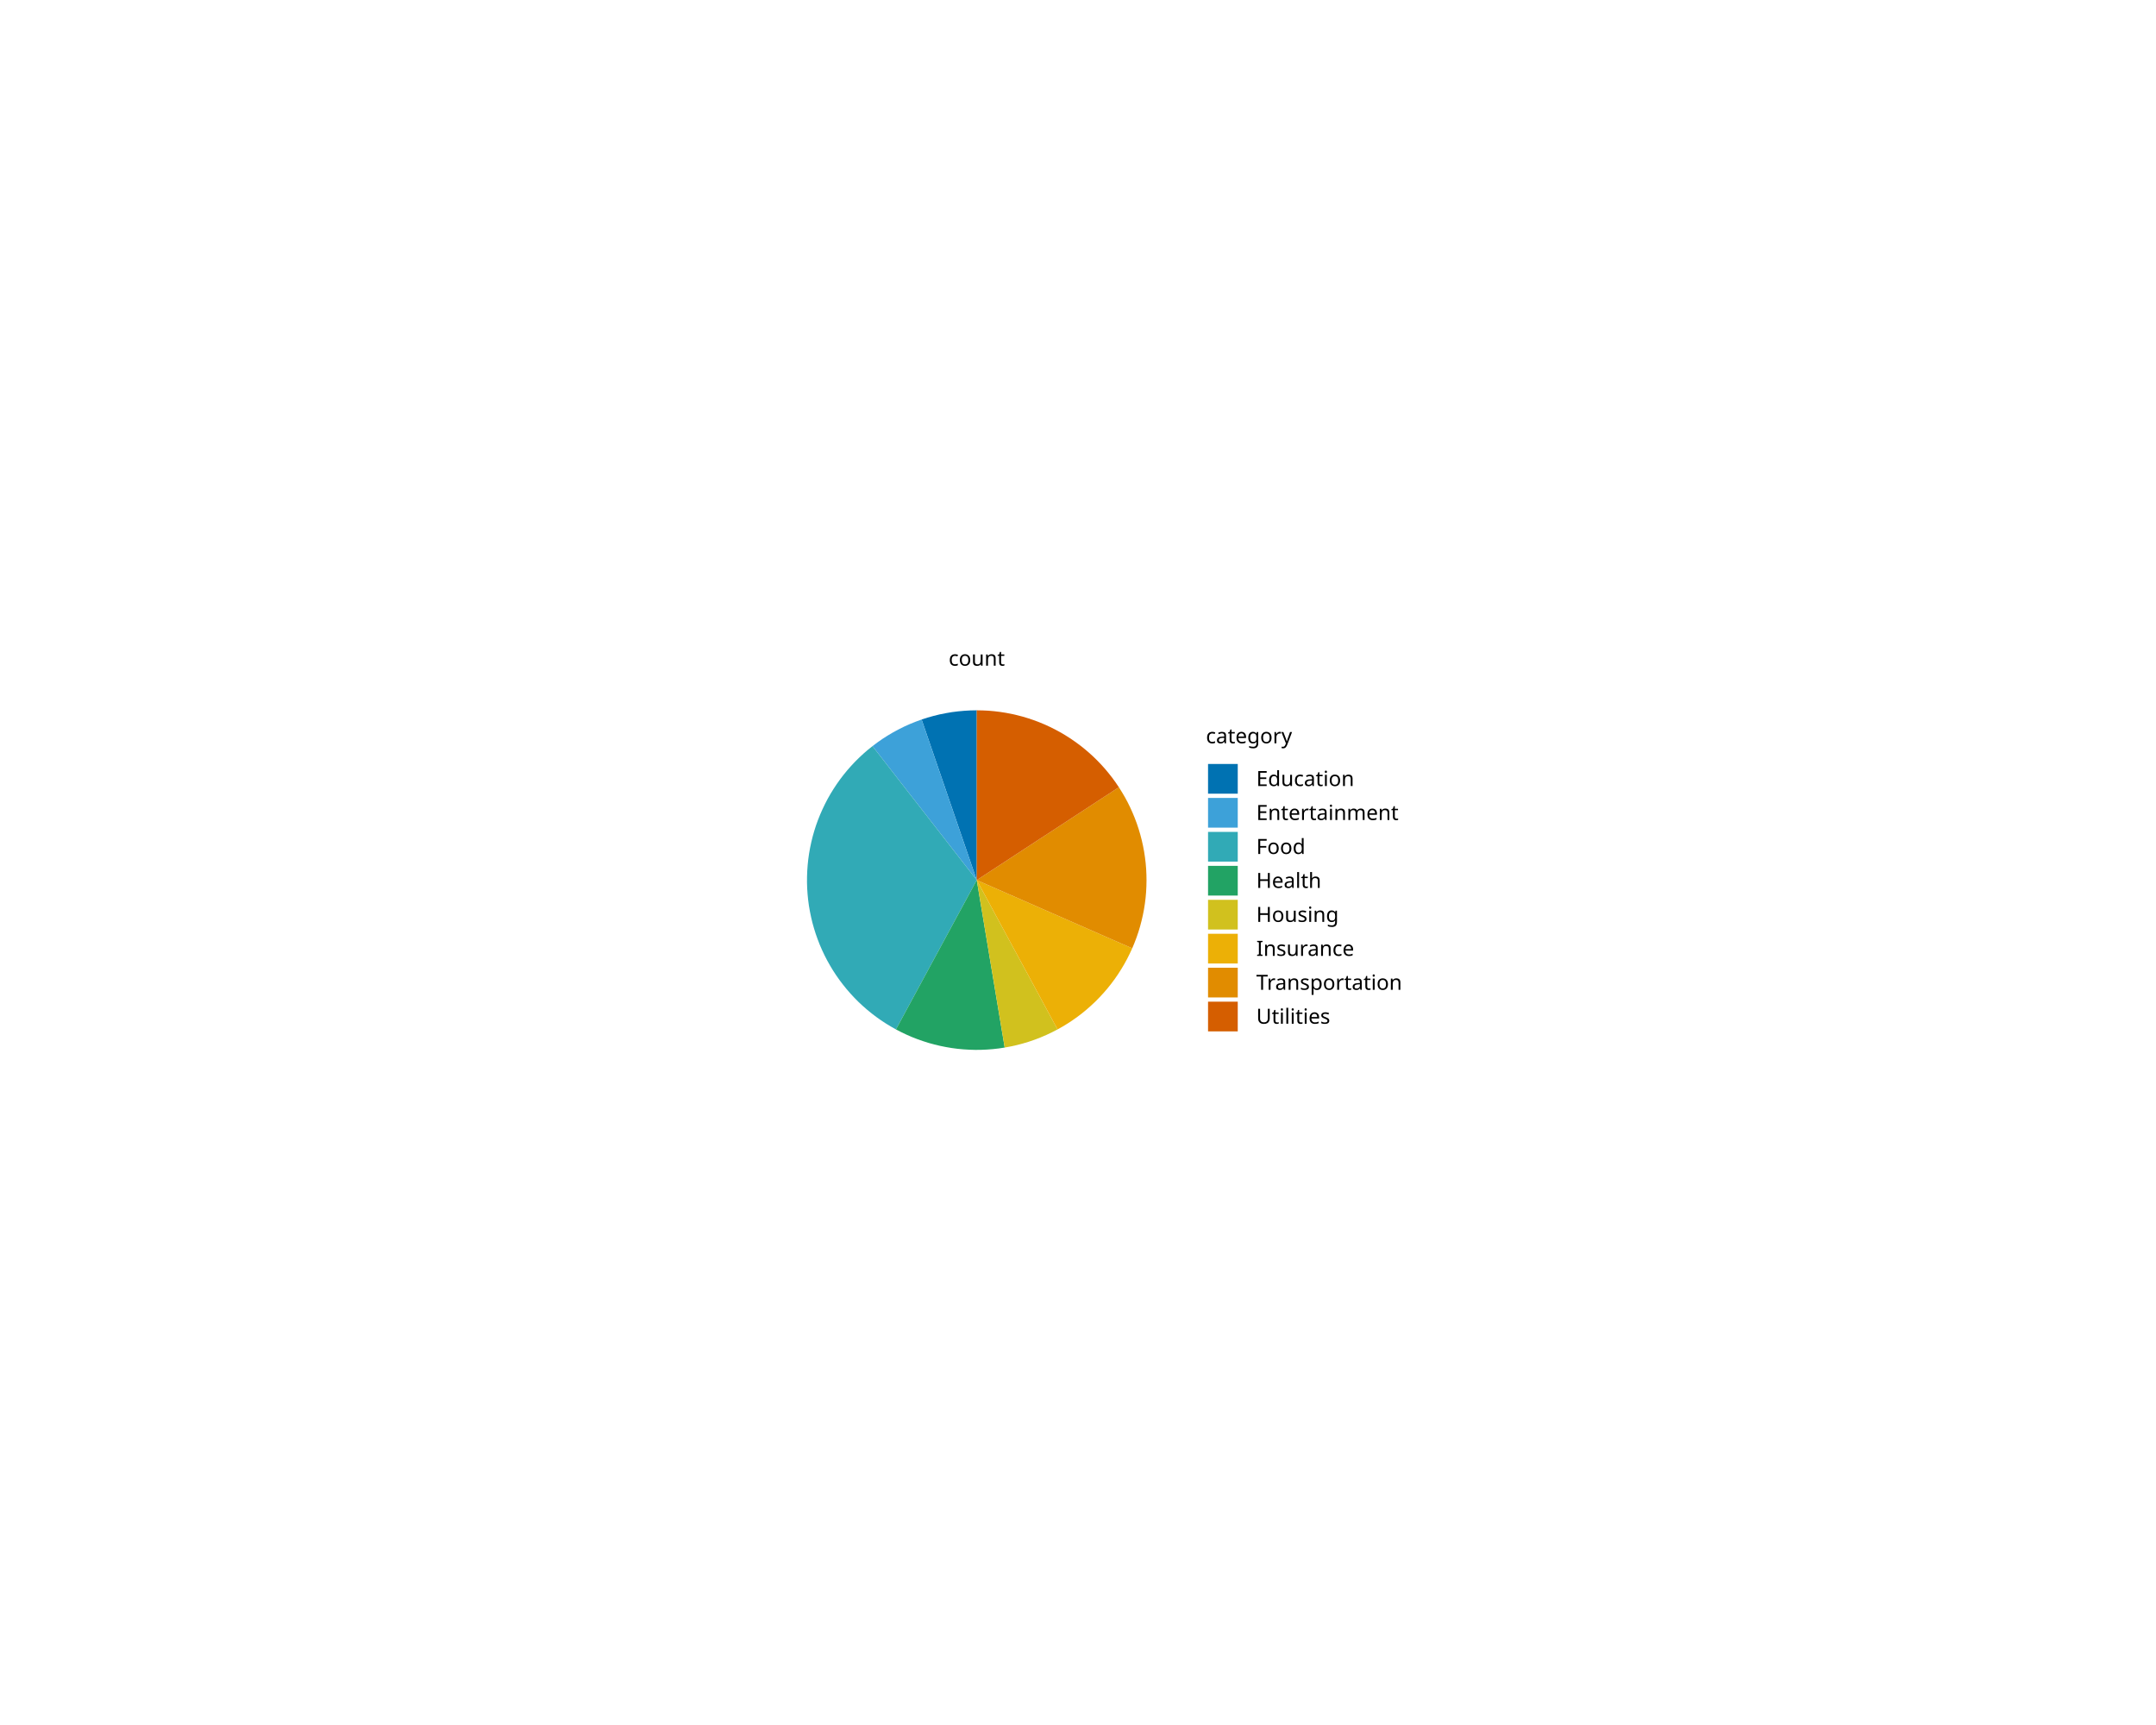
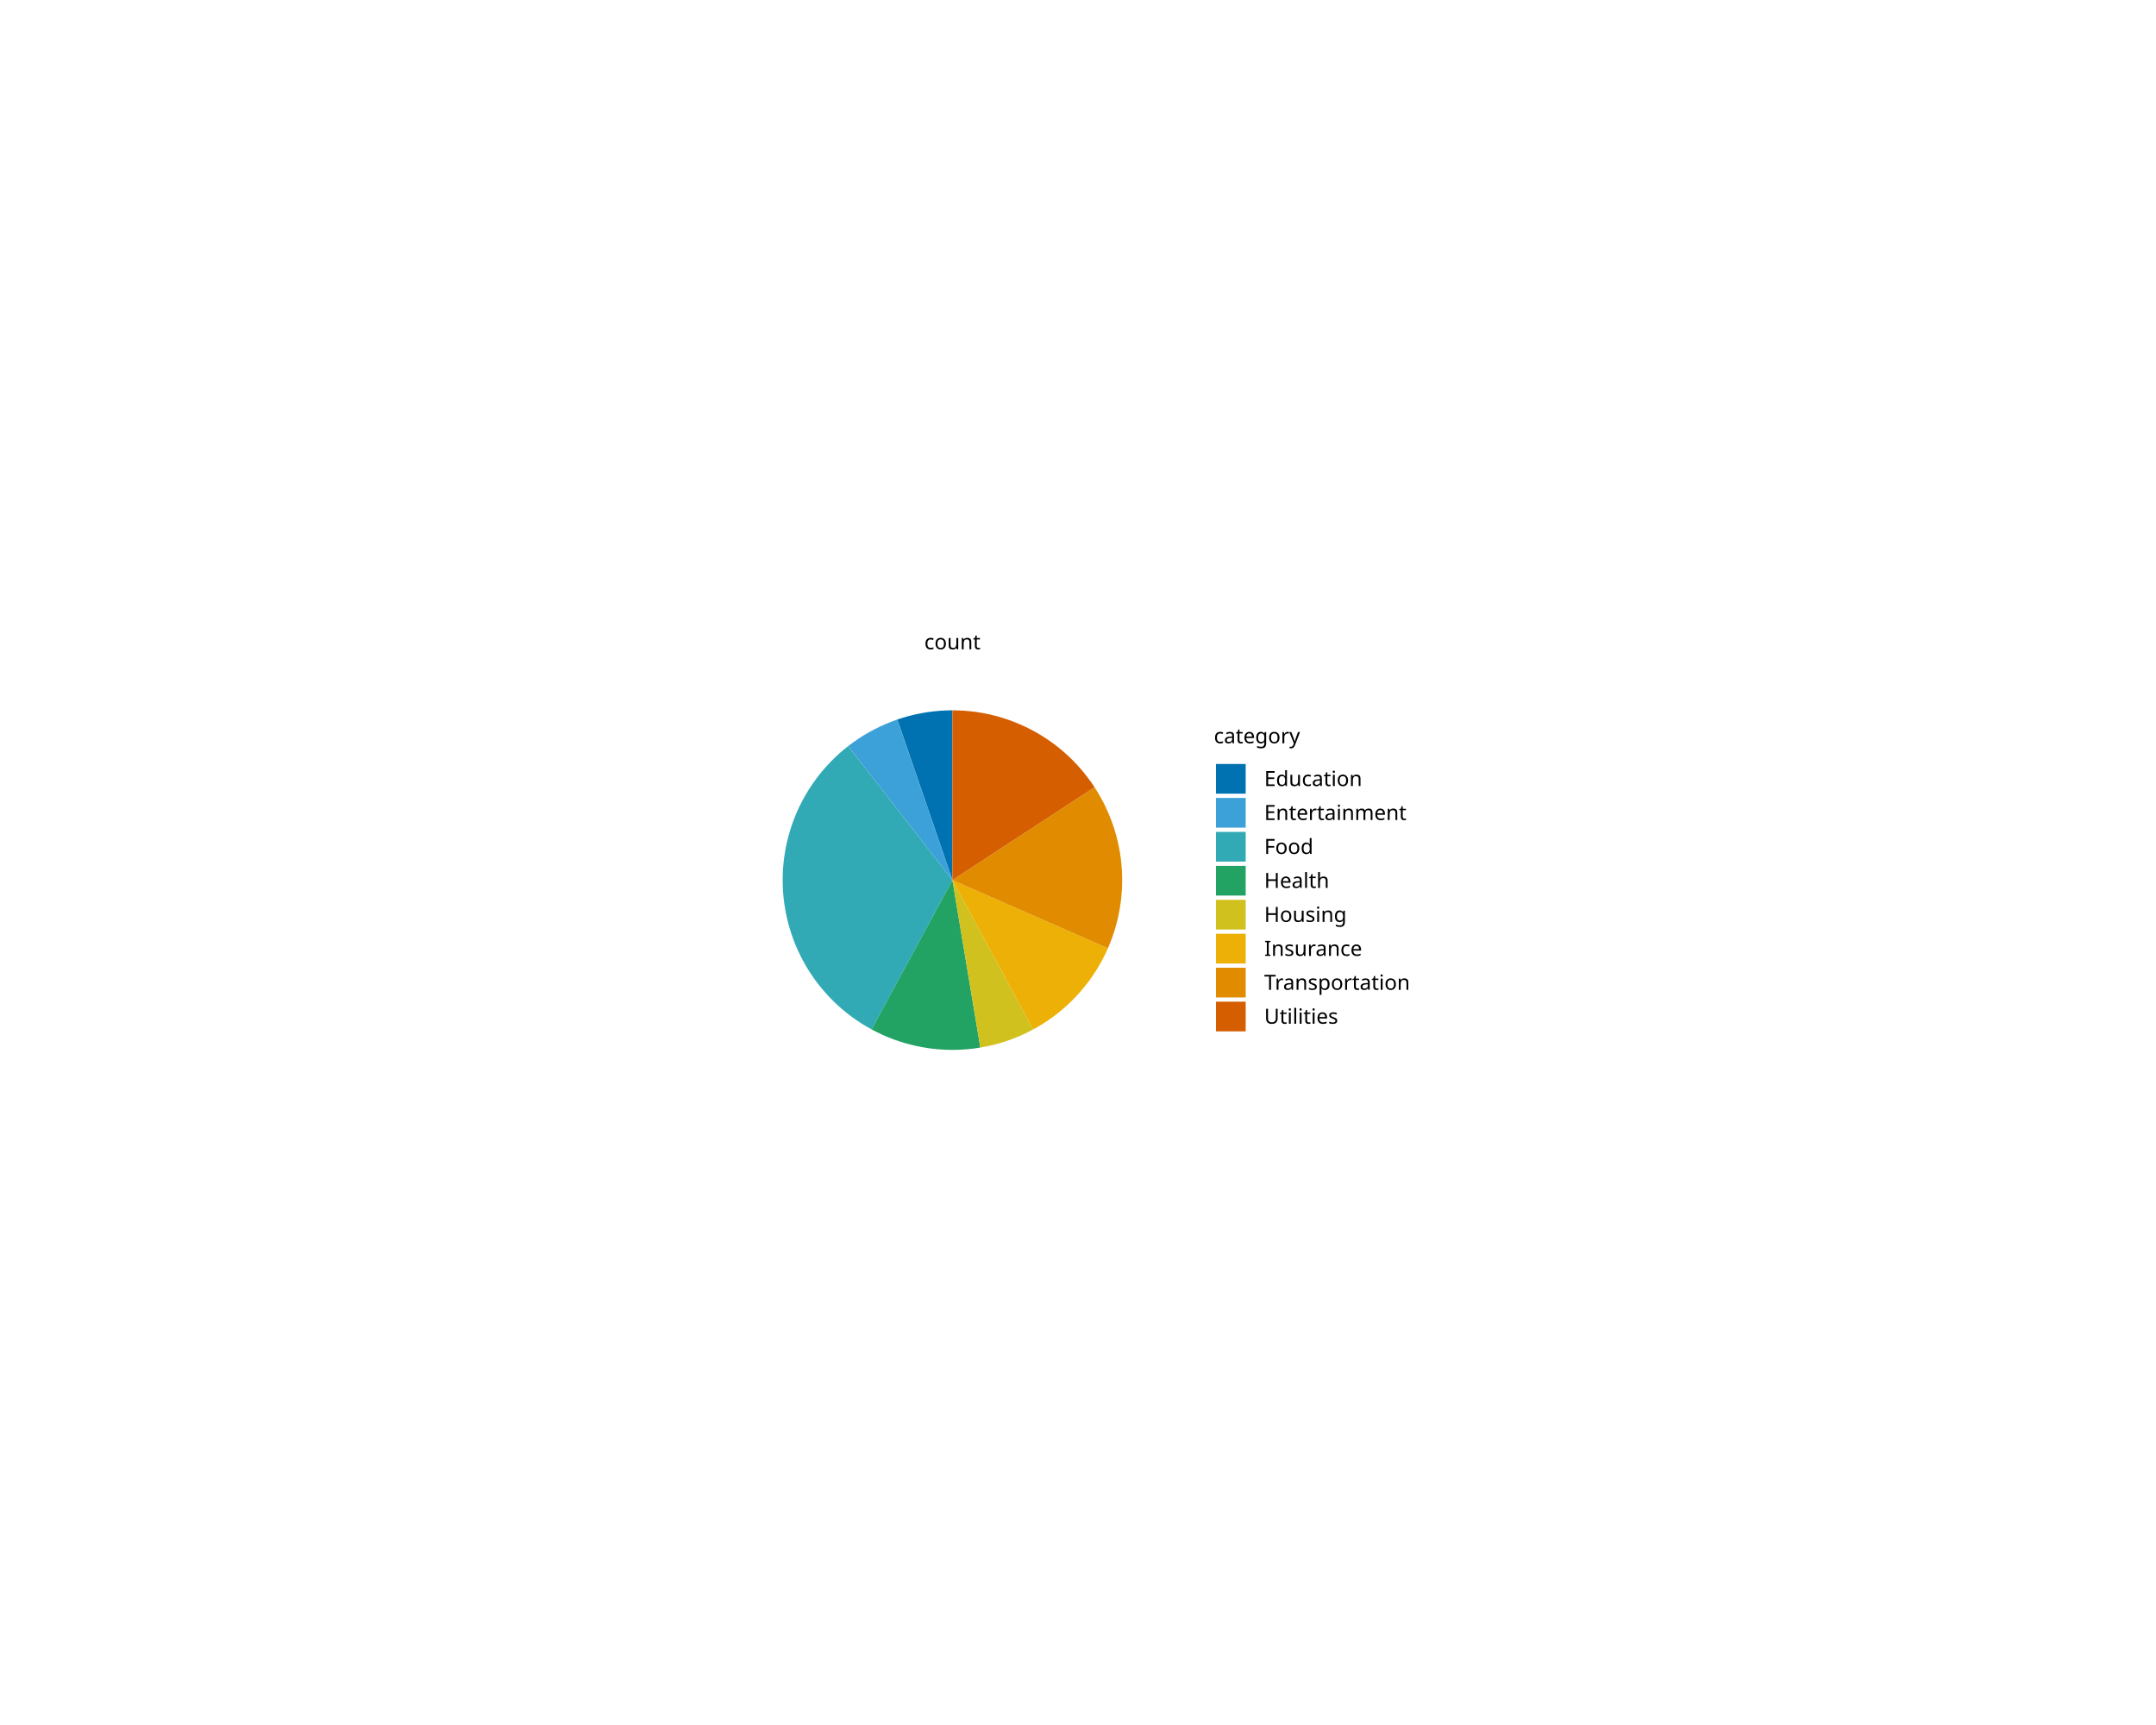
<svg xmlns="http://www.w3.org/2000/svg" class="svglite" data-engine-version="2.0" width="720.00pt" height="576.00pt" viewBox="0 0 720.00 576.00">
  <defs>
    <style type="text/css">
    .svglite line, .svglite polyline, .svglite polygon, .svglite path, .svglite rect, .svglite circle {
      fill: none;
      stroke: #000000;
      stroke-linecap: round;
      stroke-linejoin: round;
      stroke-miterlimit: 10.00;
    }
  </style>
  </defs>
  <rect width="100%" height="100%" style="stroke: none; fill: #FFFFFF;" />
  <defs>
    <clipPath id="cpMC4wMHw3MjAuMDB8MC4wMHw1NzYuMDA=">
      <rect x="0.00" y="0.00" width="720.00" height="576.00" />
    </clipPath>
  </defs>
  <g clip-path="url(#cpMC4wMHw3MjAuMDB8MC4wMHw1NzYuMDA=)">
</g>
  <defs>
-     <clipPath id="cpMjU1LjMyfDQ2NC42OHwyMTEuMjZ8MzY0Ljc0">
-       <rect x="255.32" y="211.26" width="209.36" height="153.48" />
+     <clipPath id="cpMjQ1Ljc4fDQ3NC4yMnwyMDkuODR8MzY2LjE2">
+       <rect x="245.78" y="209.84" width="228.44" height="156.32" />
    </clipPath>
  </defs>
-   <g clip-path="url(#cpMjU1LjMyfDQ2NC42OHwyMTEuMjZ8MzY0Ljc0)">
-     <rect x="255.32" y="211.26" width="209.36" height="153.48" style="stroke-width: 0.00; stroke: none;" />
+   <g clip-path="url(#cpMjQ1Ljc4fDQ3NC4yMnwyMDkuODR8MzY2LjE2)">
+     <rect x="245.78" y="209.84" width="228.44" height="156.32" style="stroke-width: 1.07; stroke: none;" />
  </g>
  <g clip-path="url(#cpMC4wMHw3MjAuMDB8MC4wMHw1NzYuMDA=)">
-     <polygon points="326.19,293.88 326.19,291.92 326.19,289.97 326.19,288.01 326.19,286.06 326.19,284.10 326.19,282.15 326.19,280.19 326.19,278.24 326.19,276.28 326.19,274.33 326.19,272.37 326.19,270.42 326.19,268.46 326.19,266.51 326.19,264.55 326.19,262.60 326.19,260.64 326.19,258.69 326.19,256.73 326.19,254.78 326.19,252.82 326.19,250.87 326.19,248.91 326.19,246.96 326.19,245.00 326.19,243.05 326.19,241.09 326.19,239.14 326.19,237.18 324.10,237.22 322.03,237.34 319.95,237.53 317.89,237.79 315.83,238.14 313.79,238.55 311.77,239.05 309.76,239.61 307.78,240.25 308.41,242.10 309.05,243.95 309.68,245.80 310.32,247.65 310.95,249.50 311.59,251.35 312.22,253.20 312.86,255.05 313.49,256.89 314.13,258.74 314.76,260.59 315.40,262.44 316.03,264.29 316.67,266.14 317.30,267.99 317.94,269.84 318.57,271.69 319.21,273.54 319.84,275.38 320.47,277.23 321.11,279.08 321.74,280.93 322.38,282.78 323.01,284.63 323.65,286.48 324.28,288.33 324.92,290.18 325.55,292.03 326.19,293.88 " style="stroke-width: 1.07; stroke: none; stroke-linecap: butt; stroke-linejoin: miter; fill: #0072B2;" />
-     <polygon points="326.19,293.88 325.55,292.03 324.92,290.18 324.28,288.33 323.65,286.48 323.01,284.63 322.38,282.78 321.74,280.93 321.11,279.08 320.47,277.23 319.84,275.38 319.21,273.54 318.57,271.69 317.94,269.84 317.30,267.99 316.67,266.14 316.03,264.29 315.40,262.44 314.76,260.59 314.13,258.74 313.49,256.89 312.86,255.05 312.22,253.20 311.59,251.35 310.95,249.50 310.32,247.65 309.68,245.80 309.05,243.95 308.41,242.10 307.78,240.25 305.82,240.97 303.89,241.75 301.99,242.60 300.13,243.53 298.29,244.52 296.50,245.58 294.74,246.70 293.03,247.89 291.37,249.14 292.57,250.68 293.77,252.22 294.97,253.76 296.17,255.31 297.37,256.85 298.57,258.39 299.77,259.94 300.97,261.48 302.17,263.02 303.37,264.56 304.57,266.11 305.78,267.65 306.98,269.19 308.18,270.73 309.38,272.28 310.58,273.82 311.78,275.36 312.98,276.91 314.18,278.45 315.38,279.99 316.58,281.53 317.78,283.08 318.98,284.62 320.18,286.16 321.38,287.70 322.59,289.25 323.79,290.79 324.99,292.33 326.19,293.88 " style="stroke-width: 1.07; stroke: none; stroke-linecap: butt; stroke-linejoin: miter; fill: #3DA1D9;" />
-     <polygon points="326.19,293.88 324.99,292.33 323.79,290.79 322.59,289.25 321.38,287.70 320.18,286.16 318.98,284.62 317.78,283.08 316.58,281.53 315.38,279.99 314.18,278.45 312.98,276.91 311.78,275.36 310.58,273.82 309.38,272.28 308.18,270.73 306.98,269.19 305.78,267.65 304.57,266.11 303.37,264.56 302.17,263.02 300.97,261.48 299.77,259.94 298.57,258.39 297.37,256.85 296.17,255.31 294.97,253.76 293.77,252.22 292.57,250.68 291.37,249.14 289.86,250.35 288.39,251.62 286.97,252.94 285.59,254.30 284.26,255.72 282.98,257.17 281.75,258.67 280.57,260.21 279.45,261.79 278.38,263.41 277.36,265.06 276.40,266.75 275.51,268.47 274.67,270.22 273.89,271.99 273.17,273.79 272.51,275.62 271.92,277.47 271.39,279.33 270.93,281.21 270.53,283.11 270.19,285.02 269.92,286.94 269.72,288.87 269.58,290.81 269.51,292.74 269.50,294.68 269.56,296.62 269.69,298.56 269.88,300.49 270.14,302.41 270.47,304.32 270.86,306.22 271.31,308.11 271.83,309.97 272.41,311.82 273.06,313.65 273.76,315.46 274.53,317.24 275.36,318.99 276.25,320.72 277.20,322.41 278.20,324.07 279.26,325.69 280.38,327.28 281.55,328.82 282.77,330.33 284.04,331.79 285.36,333.21 286.73,334.59 288.15,335.91 289.61,337.19 291.11,338.41 292.66,339.59 294.24,340.71 295.86,341.77 297.52,342.78 299.20,343.73 300.14,342.02 301.07,340.30 302.00,338.58 302.93,336.86 303.86,335.14 304.79,333.42 305.72,331.70 306.65,329.98 307.58,328.26 308.51,326.54 309.44,324.82 310.37,323.10 311.30,321.38 312.23,319.66 313.16,317.95 314.09,316.23 315.02,314.51 315.95,312.79 316.88,311.07 317.81,309.35 318.74,307.63 319.67,305.91 320.60,304.19 321.54,302.47 322.47,300.75 323.40,299.03 324.33,297.31 325.26,295.59 326.19,293.88 " style="stroke-width: 1.07; stroke: none; stroke-linecap: butt; stroke-linejoin: miter; fill: #31AAB6;" />
-     <polygon points="326.19,293.88 325.26,295.59 324.33,297.31 323.40,299.03 322.47,300.75 321.54,302.47 320.60,304.19 319.67,305.91 318.74,307.63 317.81,309.35 316.88,311.07 315.95,312.79 315.02,314.51 314.09,316.23 313.16,317.95 312.23,319.66 311.30,321.38 310.37,323.10 309.44,324.82 308.51,326.54 307.58,328.26 306.65,329.98 305.72,331.70 304.79,333.42 303.86,335.14 302.93,336.86 302.00,338.58 301.07,340.30 300.14,342.02 299.20,343.73 300.96,344.64 302.74,345.49 304.55,346.28 306.39,347.00 308.25,347.65 310.13,348.25 312.03,348.77 313.95,349.23 315.88,349.62 317.83,349.95 319.79,350.21 321.75,350.39 323.72,350.51 325.69,350.57 327.67,350.55 329.64,350.46 331.61,350.31 333.57,350.09 335.52,349.79 335.20,347.87 334.88,345.94 334.55,344.01 334.23,342.08 333.91,340.15 333.59,338.23 333.27,336.30 332.94,334.37 332.62,332.44 332.30,330.51 331.98,328.58 331.66,326.66 331.34,324.73 331.01,322.80 330.69,320.87 330.37,318.94 330.05,317.01 329.73,315.09 329.41,313.16 329.08,311.23 328.76,309.30 328.44,307.37 328.12,305.44 327.80,303.52 327.47,301.59 327.15,299.66 326.83,297.73 326.51,295.80 326.19,293.88 " style="stroke-width: 1.07; stroke: none; stroke-linecap: butt; stroke-linejoin: miter; fill: #22A364;" />
-     <polygon points="326.19,293.88 326.51,295.80 326.83,297.73 327.15,299.66 327.47,301.59 327.80,303.52 328.12,305.44 328.44,307.37 328.76,309.30 329.08,311.23 329.41,313.16 329.73,315.09 330.05,317.01 330.37,318.94 330.69,320.87 331.01,322.80 331.34,324.73 331.66,326.66 331.98,328.58 332.30,330.51 332.62,332.44 332.94,334.37 333.27,336.30 333.59,338.23 333.91,340.15 334.23,342.08 334.55,344.01 334.88,345.94 335.20,347.87 335.52,349.79 337.57,349.41 339.60,348.96 341.61,348.43 343.61,347.83 345.58,347.15 347.52,346.40 349.44,345.58 351.32,344.69 353.17,343.73 352.24,342.02 351.31,340.30 350.38,338.58 349.45,336.86 348.52,335.14 347.59,333.42 346.66,331.70 345.73,329.98 344.80,328.26 343.87,326.54 342.94,324.82 342.01,323.10 341.07,321.38 340.14,319.66 339.21,317.95 338.28,316.23 337.35,314.51 336.42,312.79 335.49,311.07 334.56,309.35 333.63,307.63 332.70,305.91 331.77,304.19 330.84,302.47 329.91,300.75 328.98,299.03 328.05,297.31 327.12,295.59 326.19,293.88 " style="stroke-width: 1.07; stroke: none; stroke-linecap: butt; stroke-linejoin: miter; fill: #D1C11E;" />
-     <polygon points="326.19,293.88 327.12,295.59 328.05,297.31 328.98,299.03 329.91,300.75 330.84,302.47 331.77,304.19 332.70,305.91 333.63,307.63 334.56,309.35 335.49,311.07 336.42,312.79 337.35,314.51 338.28,316.23 339.21,317.95 340.14,319.66 341.07,321.38 342.01,323.10 342.94,324.82 343.87,326.54 344.80,328.26 345.73,329.98 346.66,331.70 347.59,333.42 348.52,335.14 349.45,336.86 350.38,338.58 351.31,340.30 352.24,342.02 353.17,343.73 354.89,342.77 356.57,341.74 358.22,340.65 359.83,339.51 361.40,338.31 362.92,337.06 364.40,335.75 365.84,334.40 367.22,332.99 368.56,331.54 369.85,330.04 371.08,328.50 372.26,326.92 373.38,325.29 374.44,323.63 375.45,321.94 376.40,320.20 377.28,318.44 378.11,316.65 376.32,315.86 374.52,315.08 372.73,314.29 370.94,313.51 369.15,312.72 367.36,311.94 365.57,311.15 363.78,310.37 361.99,309.58 360.20,308.80 358.41,308.01 356.62,307.22 354.83,306.44 353.04,305.65 351.25,304.87 349.46,304.08 347.67,303.30 345.88,302.51 344.09,301.73 342.30,300.94 340.51,300.16 338.72,299.37 336.93,298.59 335.14,297.80 333.35,297.02 331.56,296.23 329.77,295.45 327.98,294.66 326.19,293.88 " style="stroke-width: 1.07; stroke: none; stroke-linecap: butt; stroke-linejoin: miter; fill: #ECB006;" />
-     <polygon points="326.19,293.88 327.98,294.66 329.77,295.45 331.56,296.23 333.35,297.02 335.14,297.80 336.93,298.59 338.72,299.37 340.51,300.16 342.30,300.94 344.09,301.73 345.88,302.51 347.67,303.30 349.46,304.08 351.25,304.87 353.04,305.65 354.83,306.44 356.62,307.22 358.41,308.01 360.20,308.80 361.99,309.58 363.78,310.37 365.57,311.15 367.36,311.94 369.15,312.72 370.94,313.51 372.73,314.29 374.52,315.08 376.32,315.86 378.11,316.65 378.85,314.86 379.54,313.05 380.17,311.21 380.73,309.35 381.22,307.48 381.66,305.59 382.03,303.68 382.33,301.77 382.57,299.84 382.74,297.91 382.84,295.98 382.88,294.04 382.85,292.10 382.76,290.16 382.60,288.23 382.37,286.30 382.08,284.38 381.72,282.48 381.30,280.59 380.81,278.71 380.26,276.85 379.65,275.01 378.97,273.19 378.23,271.40 377.44,269.63 376.58,267.89 375.66,266.18 374.68,264.51 373.65,262.87 372.01,263.94 370.38,265.01 368.74,266.07 367.10,267.14 365.47,268.21 363.83,269.28 362.19,270.35 360.56,271.42 358.92,272.49 357.28,273.56 355.65,274.63 354.01,275.70 352.37,276.77 350.74,277.84 349.10,278.91 347.46,279.97 345.83,281.04 344.19,282.11 342.55,283.18 340.92,284.25 339.28,285.32 337.64,286.39 336.01,287.46 334.37,288.53 332.73,289.60 331.10,290.67 329.46,291.74 327.82,292.81 326.19,293.88 " style="stroke-width: 1.07; stroke: none; stroke-linecap: butt; stroke-linejoin: miter; fill: #E18C00;" />
-     <polygon points="326.19,293.88 327.82,292.81 329.46,291.74 331.10,290.67 332.73,289.60 334.37,288.53 336.01,287.46 337.64,286.39 339.28,285.32 340.92,284.25 342.55,283.18 344.19,282.11 345.83,281.04 347.46,279.97 349.10,278.91 350.74,277.84 352.37,276.77 354.01,275.70 355.65,274.63 357.28,273.56 358.92,272.49 360.56,271.42 362.19,270.35 363.83,269.28 365.47,268.21 367.10,267.14 368.74,266.07 370.38,265.01 372.01,263.94 373.65,262.87 372.56,261.26 371.42,259.69 370.22,258.17 368.98,256.68 367.68,255.24 366.33,253.84 364.94,252.49 363.50,251.19 362.02,249.94 360.50,248.74 358.93,247.60 357.33,246.50 355.69,245.46 354.02,244.48 352.31,243.56 350.58,242.70 348.81,241.89 347.02,241.15 345.21,240.47 343.37,239.85 341.51,239.29 339.63,238.80 337.74,238.37 335.84,238.01 333.92,237.71 332.00,237.48 330.06,237.31 328.13,237.22 326.19,237.18 326.19,239.14 326.19,241.09 326.19,243.05 326.19,245.00 326.19,246.96 326.19,248.91 326.19,250.87 326.19,252.82 326.19,254.78 326.19,256.73 326.19,258.69 326.19,260.64 326.19,262.60 326.19,264.55 326.19,266.51 326.19,268.46 326.19,270.42 326.19,272.37 326.19,274.33 326.19,276.28 326.19,278.24 326.19,280.19 326.19,282.15 326.19,284.10 326.19,286.06 326.19,288.01 326.19,289.97 326.19,291.92 326.19,293.88 " style="stroke-width: 1.07; stroke: none; stroke-linecap: butt; stroke-linejoin: miter; fill: #D55E00;" />
-     <text x="402.72" y="248.19" style="font-size: 7.00px; font-family: sans;" textLength="26.85px" lengthAdjust="spacingAndGlyphs">category</text>
-     <rect x="403.43" y="255.10" width="9.92" height="9.92" style="stroke-width: 1.07; stroke: none; stroke-linecap: butt; stroke-linejoin: miter; fill: #0072B2;" />
-     <rect x="403.43" y="266.44" width="9.92" height="9.92" style="stroke-width: 1.07; stroke: none; stroke-linecap: butt; stroke-linejoin: miter; fill: #3DA1D9;" />
-     <rect x="403.43" y="277.78" width="9.92" height="9.92" style="stroke-width: 1.07; stroke: none; stroke-linecap: butt; stroke-linejoin: miter; fill: #31AAB6;" />
-     <rect x="403.43" y="289.12" width="9.92" height="9.92" style="stroke-width: 1.07; stroke: none; stroke-linecap: butt; stroke-linejoin: miter; fill: #22A364;" />
-     <rect x="403.43" y="300.46" width="9.92" height="9.92" style="stroke-width: 1.07; stroke: none; stroke-linecap: butt; stroke-linejoin: miter; fill: #D1C11E;" />
-     <rect x="403.43" y="311.80" width="9.92" height="9.92" style="stroke-width: 1.07; stroke: none; stroke-linecap: butt; stroke-linejoin: miter; fill: #ECB006;" />
-     <rect x="403.43" y="323.14" width="9.92" height="9.92" style="stroke-width: 1.07; stroke: none; stroke-linecap: butt; stroke-linejoin: miter; fill: #E18C00;" />
-     <rect x="403.43" y="334.47" width="9.92" height="9.92" style="stroke-width: 1.07; stroke: none; stroke-linecap: butt; stroke-linejoin: miter; fill: #D55E00;" />
-     <text x="419.54" y="262.47" style="font-size: 7.00px; font-family: sans;" textLength="31.14px" lengthAdjust="spacingAndGlyphs">Education</text>
-     <text x="419.54" y="273.81" style="font-size: 7.00px; font-family: sans;" textLength="43.58px" lengthAdjust="spacingAndGlyphs">Entertainment</text>
-     <text x="419.54" y="285.15" style="font-size: 7.00px; font-family: sans;" textLength="15.96px" lengthAdjust="spacingAndGlyphs">Food</text>
-     <text x="419.54" y="296.49" style="font-size: 7.00px; font-family: sans;" textLength="20.24px" lengthAdjust="spacingAndGlyphs">Health</text>
-     <text x="419.54" y="307.83" style="font-size: 7.00px; font-family: sans;" textLength="25.69px" lengthAdjust="spacingAndGlyphs">Housing</text>
-     <text x="419.54" y="319.17" style="font-size: 7.00px; font-family: sans;" textLength="30.75px" lengthAdjust="spacingAndGlyphs">Insurance</text>
-     <text x="419.54" y="330.51" style="font-size: 7.00px; font-family: sans;" textLength="45.14px" lengthAdjust="spacingAndGlyphs">Transportation</text>
-     <text x="419.54" y="341.84" style="font-size: 7.00px; font-family: sans;" textLength="22.56px" lengthAdjust="spacingAndGlyphs">Utilities</text>
-     <text x="326.19" y="222.28" text-anchor="middle" style="font-size: 7.00px; font-family: sans;" textLength="17.13px" lengthAdjust="spacingAndGlyphs">count</text>
+     <polygon points="318.06,237.18 316.14,237.21 314.22,237.31 312.30,237.48 310.39,237.70 308.48,238.00 306.59,238.36 304.71,238.78 302.85,239.26 301.00,239.81 299.18,240.42 297.37,241.09 295.59,241.83 293.84,242.62 292.11,243.47 290.41,244.38 288.75,245.35 287.12,246.37 285.52,247.45 283.97,248.58 282.45,249.77 280.97,251.00 279.54,252.29 278.15,253.62 276.80,255.00 275.51,256.42 274.26,257.89 273.06,259.39 271.92,260.94 270.82,262.53 269.79,264.15 268.81,265.81 267.88,267.50 267.01,269.21 266.21,270.96 265.46,272.74 264.77,274.54 264.15,276.36 263.58,278.20 263.08,280.06 262.64,281.93 262.27,283.82 261.96,285.72 261.72,287.63 261.54,289.55 261.42,291.47 261.37,293.39 261.39,295.32 261.47,297.24 261.62,299.16 261.83,301.08 262.11,302.98 262.45,304.88 262.85,306.76 263.32,308.63 263.86,310.48 264.45,312.31 265.11,314.12 265.83,315.90 266.60,317.66 267.44,319.40 268.34,321.10 269.29,322.78 270.30,324.42 271.36,326.02 272.48,327.59 273.65,329.11 274.88,330.60 276.15,332.05 277.47,333.45 278.84,334.80 280.25,336.11 281.70,337.37 283.20,338.58 284.74,339.74 286.32,340.85 287.93,341.90 289.58,342.89 291.26,343.83 292.97,344.71 294.71,345.54 296.48,346.30 298.27,347.00 300.09,347.64 301.92,348.22 303.78,348.74 305.65,349.19 307.53,349.58 309.43,349.91 311.34,350.17 313.26,350.36 315.18,350.49 317.10,350.56 319.03,350.56 320.95,350.49 322.87,350.36 324.79,350.17 326.69,349.91 328.59,349.58 330.48,349.19 332.35,348.74 334.20,348.22 336.04,347.64 337.86,347.00 339.65,346.30 341.42,345.54 343.16,344.71 344.87,343.83 346.55,342.89 348.20,341.90 349.81,340.85 351.39,339.74 352.92,338.58 354.42,337.37 355.88,336.11 357.29,334.80 358.66,333.45 359.98,332.05 361.25,330.60 362.47,329.11 363.64,327.59 364.76,326.02 365.83,324.42 366.84,322.78 367.79,321.10 368.69,319.40 369.52,317.66 370.30,315.90 371.02,314.12 371.68,312.31 372.27,310.48 372.80,308.63 373.27,306.76 373.68,304.88 374.02,302.98 374.30,301.08 374.51,299.16 374.66,297.24 374.74,295.32 374.75,293.39 374.71,291.47 374.59,289.55 374.41,287.63 374.17,285.72 373.86,283.82 373.48,281.93 373.05,280.06 372.55,278.20 371.98,276.36 371.36,274.54 370.67,272.74 369.92,270.96 369.11,269.21 368.25,267.50 367.32,265.81 366.34,264.15 365.30,262.53 364.21,260.94 363.07,259.39 361.87,257.89 360.62,256.42 359.32,255.00 357.98,253.62 356.59,252.29 355.16,251.00 353.68,249.77 352.16,248.58 350.60,247.45 349.01,246.37 347.38,245.35 345.71,244.38 344.02,243.47 342.29,242.62 340.53,241.83 338.75,241.09 336.95,240.42 335.12,239.81 333.28,239.26 331.42,238.78 329.54,238.36 327.64,238.00 325.74,237.70 323.83,237.48 321.91,237.31 319.99,237.21 318.06,237.18 318.06,239.14 318.06,241.09 318.06,243.05 318.06,245.00 318.06,246.96 318.06,248.91 318.06,250.87 318.06,252.82 318.06,254.78 318.06,256.73 318.06,258.69 318.06,260.64 318.06,262.60 318.06,264.55 318.06,266.51 318.06,268.46 318.06,270.42 318.06,272.37 318.06,274.33 318.06,276.28 318.06,278.24 318.06,280.19 318.06,282.15 318.06,284.10 318.06,286.06 318.06,288.01 318.06,289.97 318.06,291.92 318.06,293.88 318.06,293.88 318.06,291.92 318.06,289.97 318.06,288.01 318.06,286.06 318.06,284.10 318.06,282.15 318.06,280.19 318.06,278.24 318.06,276.28 318.06,274.33 318.06,272.37 318.06,270.42 318.06,268.46 318.06,266.51 318.06,264.55 318.06,262.60 318.06,260.64 318.06,258.69 318.06,256.73 318.06,254.78 318.06,252.82 318.06,250.87 318.06,248.91 318.06,246.96 318.06,245.00 318.06,243.05 318.06,241.09 318.06,239.14 " style="stroke-width: 1.07; stroke: none; fill: none;" />
+     <polygon points="318.06,293.88 318.06,291.92 318.06,289.97 318.06,288.01 318.06,286.06 318.06,284.10 318.06,282.15 318.06,280.19 318.06,278.24 318.06,276.28 318.06,274.33 318.06,272.37 318.06,270.42 318.06,268.46 318.06,266.51 318.06,264.55 318.06,262.60 318.06,260.64 318.06,258.69 318.06,256.73 318.06,254.78 318.06,252.82 318.06,250.87 318.06,248.91 318.06,246.96 318.06,245.00 318.06,243.05 318.06,241.09 318.06,239.14 318.06,237.18 315.98,237.22 313.90,237.34 311.83,237.53 309.76,237.79 307.71,238.14 305.67,238.55 303.64,239.05 301.64,239.61 299.66,240.25 300.29,242.10 300.92,243.95 301.56,245.80 302.19,247.65 302.83,249.50 303.46,251.35 304.10,253.20 304.73,255.05 305.37,256.89 306.00,258.74 306.64,260.59 307.27,262.44 307.91,264.29 308.54,266.14 309.18,267.99 309.81,269.84 310.45,271.69 311.08,273.54 311.72,275.38 312.35,277.23 312.99,279.08 313.62,280.93 314.25,282.78 314.89,284.63 315.52,286.48 316.16,288.33 316.79,290.18 317.43,292.03 318.06,293.88 " style="stroke-width: 1.07; stroke: none; stroke-linecap: butt; stroke-linejoin: miter; fill: #0072B2;" />
+     <polygon points="318.06,293.88 317.43,292.03 316.79,290.18 316.16,288.33 315.52,286.48 314.89,284.63 314.25,282.78 313.62,280.93 312.99,279.08 312.35,277.23 311.72,275.38 311.08,273.54 310.45,271.69 309.81,269.84 309.18,267.99 308.54,266.14 307.91,264.29 307.27,262.44 306.64,260.59 306.00,258.74 305.37,256.89 304.73,255.05 304.10,253.20 303.46,251.35 302.83,249.50 302.19,247.65 301.56,245.80 300.92,243.95 300.29,242.10 299.66,240.25 297.70,240.97 295.77,241.75 293.87,242.60 292.00,243.53 290.17,244.52 288.37,245.58 286.62,246.70 284.91,247.89 283.24,249.14 284.44,250.68 285.64,252.22 286.84,253.76 288.04,255.31 289.25,256.85 290.45,258.39 291.65,259.94 292.85,261.48 294.05,263.02 295.25,264.56 296.45,266.11 297.65,267.65 298.85,269.19 300.05,270.73 301.25,272.28 302.45,273.82 303.65,275.36 304.86,276.91 306.06,278.45 307.26,279.99 308.46,281.53 309.66,283.08 310.86,284.62 312.06,286.16 313.26,287.70 314.46,289.25 315.66,290.79 316.86,292.33 318.06,293.88 " style="stroke-width: 1.07; stroke: none; stroke-linecap: butt; stroke-linejoin: miter; fill: #3DA1D9;" />
+     <polygon points="318.06,293.88 316.86,292.33 315.66,290.79 314.46,289.25 313.26,287.70 312.06,286.16 310.86,284.62 309.66,283.08 308.46,281.53 307.26,279.99 306.06,278.45 304.86,276.91 303.65,275.36 302.45,273.82 301.25,272.28 300.05,270.73 298.85,269.19 297.65,267.65 296.45,266.11 295.25,264.56 294.05,263.02 292.85,261.48 291.65,259.94 290.45,258.39 289.25,256.85 288.04,255.31 286.84,253.76 285.64,252.22 284.44,250.68 283.24,249.14 281.73,250.35 280.26,251.62 278.84,252.94 277.46,254.30 276.13,255.72 274.85,257.17 273.62,258.67 272.45,260.21 271.32,261.79 270.25,263.41 269.24,265.06 268.28,266.75 267.38,268.47 266.54,270.22 265.76,271.99 265.05,273.79 264.39,275.62 263.80,277.47 263.27,279.33 262.80,281.21 262.40,283.11 262.07,285.02 261.80,286.94 261.59,288.87 261.45,290.81 261.38,292.74 261.38,294.68 261.44,296.62 261.56,298.56 261.76,300.49 262.02,302.41 262.34,304.32 262.73,306.22 263.19,308.11 263.70,309.97 264.29,311.82 264.93,313.65 265.64,315.46 266.41,317.24 267.24,318.99 268.13,320.72 269.07,322.41 270.08,324.07 271.14,325.69 272.25,327.28 273.42,328.82 274.65,330.33 275.92,331.79 277.24,333.21 278.61,334.59 280.02,335.91 281.48,337.19 282.99,338.41 284.53,339.59 286.11,340.71 287.73,341.77 289.39,342.78 291.08,343.73 292.01,342.02 292.94,340.30 293.87,338.58 294.80,336.86 295.73,335.14 296.66,333.42 297.59,331.70 298.52,329.98 299.45,328.26 300.38,326.54 301.32,324.82 302.25,323.10 303.18,321.38 304.11,319.66 305.04,317.95 305.97,316.23 306.90,314.51 307.83,312.79 308.76,311.07 309.69,309.35 310.62,307.63 311.55,305.91 312.48,304.19 313.41,302.47 314.34,300.75 315.27,299.03 316.20,297.31 317.13,295.59 318.06,293.88 " style="stroke-width: 1.07; stroke: none; stroke-linecap: butt; stroke-linejoin: miter; fill: #31AAB6;" />
+     <polygon points="318.06,293.88 317.13,295.59 316.20,297.31 315.27,299.03 314.34,300.75 313.41,302.47 312.48,304.19 311.55,305.91 310.62,307.63 309.69,309.35 308.76,311.07 307.83,312.79 306.90,314.51 305.97,316.23 305.04,317.95 304.11,319.66 303.18,321.38 302.25,323.10 301.32,324.82 300.38,326.54 299.45,328.26 298.52,329.98 297.59,331.70 296.66,333.42 295.73,335.14 294.80,336.86 293.87,338.58 292.94,340.30 292.01,342.02 291.08,343.73 292.83,344.64 294.61,345.49 296.42,346.28 298.26,347.00 300.12,347.65 302.01,348.25 303.91,348.77 305.83,349.23 307.76,349.62 309.71,349.95 311.66,350.21 313.63,350.39 315.60,350.51 317.57,350.57 319.54,350.55 321.51,350.46 323.48,350.31 325.44,350.09 327.39,349.79 327.07,347.87 326.75,345.94 326.43,344.01 326.11,342.08 325.79,340.15 325.46,338.23 325.14,336.30 324.82,334.37 324.50,332.44 324.18,330.51 323.86,328.58 323.53,326.66 323.21,324.73 322.89,322.80 322.57,320.87 322.25,318.94 321.92,317.01 321.60,315.09 321.28,313.16 320.96,311.23 320.64,309.30 320.32,307.37 319.99,305.44 319.67,303.52 319.35,301.59 319.03,299.66 318.71,297.73 318.39,295.80 318.06,293.88 " style="stroke-width: 1.07; stroke: none; stroke-linecap: butt; stroke-linejoin: miter; fill: #22A364;" />
+     <polygon points="318.06,293.88 318.39,295.80 318.71,297.73 319.03,299.66 319.35,301.59 319.67,303.52 319.99,305.44 320.32,307.37 320.64,309.30 320.96,311.23 321.28,313.16 321.60,315.09 321.92,317.01 322.25,318.94 322.57,320.87 322.89,322.80 323.21,324.73 323.53,326.66 323.86,328.58 324.18,330.51 324.50,332.44 324.82,334.37 325.14,336.30 325.46,338.23 325.79,340.15 326.11,342.08 326.43,344.01 326.75,345.94 327.07,347.87 327.39,349.79 329.44,349.41 331.48,348.96 333.49,348.43 335.48,347.83 337.45,347.15 339.40,346.40 341.31,345.58 343.20,344.69 345.05,343.73 344.12,342.02 343.19,340.30 342.25,338.58 341.32,336.86 340.39,335.14 339.46,333.42 338.53,331.70 337.60,329.98 336.67,328.26 335.74,326.54 334.81,324.82 333.88,323.10 332.95,321.38 332.02,319.66 331.09,317.95 330.16,316.23 329.23,314.51 328.30,312.79 327.37,311.07 326.44,309.35 325.51,307.63 324.58,305.91 323.65,304.19 322.72,302.47 321.79,300.75 320.85,299.03 319.92,297.31 318.99,295.59 318.06,293.88 " style="stroke-width: 1.07; stroke: none; stroke-linecap: butt; stroke-linejoin: miter; fill: #D1C11E;" />
+     <polygon points="318.06,293.88 318.99,295.59 319.92,297.31 320.85,299.03 321.79,300.75 322.72,302.47 323.65,304.19 324.58,305.91 325.51,307.63 326.44,309.35 327.37,311.07 328.30,312.79 329.23,314.51 330.16,316.23 331.09,317.95 332.02,319.66 332.95,321.38 333.88,323.10 334.81,324.82 335.74,326.54 336.67,328.26 337.60,329.98 338.53,331.70 339.46,333.42 340.39,335.14 341.32,336.86 342.25,338.58 343.19,340.30 344.12,342.02 345.05,343.73 346.77,342.77 348.45,341.74 350.10,340.65 351.71,339.51 353.27,338.31 354.80,337.06 356.28,335.75 357.71,334.40 359.10,332.99 360.44,331.54 361.72,330.04 362.95,328.50 364.13,326.92 365.25,325.29 366.32,323.63 367.32,321.94 368.27,320.20 369.16,318.44 369.98,316.65 368.19,315.86 366.40,315.08 364.61,314.29 362.82,313.51 361.03,312.72 359.24,311.94 357.45,311.15 355.66,310.37 353.87,309.58 352.08,308.80 350.29,308.01 348.50,307.22 346.71,306.44 344.92,305.65 343.13,304.87 341.34,304.08 339.55,303.30 337.76,302.51 335.97,301.73 334.18,300.94 332.39,300.16 330.60,299.37 328.81,298.59 327.01,297.80 325.22,297.02 323.43,296.23 321.64,295.45 319.85,294.66 318.06,293.88 " style="stroke-width: 1.07; stroke: none; stroke-linecap: butt; stroke-linejoin: miter; fill: #ECB006;" />
+     <polygon points="318.06,293.88 319.85,294.66 321.64,295.45 323.43,296.23 325.22,297.02 327.01,297.80 328.81,298.59 330.60,299.37 332.39,300.16 334.18,300.94 335.97,301.73 337.76,302.51 339.55,303.30 341.34,304.08 343.13,304.87 344.92,305.65 346.71,306.44 348.50,307.22 350.29,308.01 352.08,308.80 353.87,309.58 355.66,310.37 357.45,311.15 359.24,311.94 361.03,312.72 362.82,313.51 364.61,314.29 366.40,315.08 368.19,315.86 369.98,316.65 370.73,314.86 371.42,313.05 372.04,311.21 372.60,309.35 373.10,307.48 373.53,305.59 373.90,303.68 374.20,301.77 374.44,299.84 374.61,297.91 374.72,295.98 374.76,294.04 374.73,292.10 374.63,290.16 374.47,288.23 374.25,286.30 373.96,284.38 373.60,282.48 373.18,280.59 372.69,278.71 372.14,276.85 371.53,275.01 370.85,273.19 370.11,271.40 369.31,269.63 368.45,267.89 367.53,266.18 366.56,264.51 365.52,262.87 363.89,263.94 362.25,265.01 360.61,266.07 358.98,267.14 357.34,268.21 355.71,269.28 354.07,270.35 352.43,271.42 350.80,272.49 349.16,273.56 347.52,274.63 345.89,275.70 344.25,276.77 342.61,277.84 340.98,278.91 339.34,279.97 337.70,281.04 336.07,282.11 334.43,283.18 332.79,284.25 331.16,285.32 329.52,286.39 327.88,287.46 326.25,288.53 324.61,289.60 322.97,290.67 321.34,291.74 319.70,292.81 318.06,293.88 " style="stroke-width: 1.07; stroke: none; stroke-linecap: butt; stroke-linejoin: miter; fill: #E18C00;" />
+     <polygon points="318.06,293.88 319.70,292.81 321.34,291.74 322.97,290.67 324.61,289.60 326.25,288.53 327.88,287.46 329.52,286.39 331.16,285.32 332.79,284.25 334.43,283.18 336.07,282.11 337.70,281.04 339.34,279.97 340.98,278.91 342.61,277.84 344.25,276.77 345.89,275.70 347.52,274.63 349.16,273.56 350.80,272.49 352.43,271.42 354.07,270.35 355.71,269.28 357.34,268.21 358.98,267.14 360.61,266.07 362.25,265.01 363.89,263.94 365.52,262.87 364.44,261.26 363.29,259.69 362.10,258.17 360.85,256.68 359.55,255.24 358.21,253.84 356.82,252.49 355.38,251.19 353.90,249.94 352.37,248.74 350.81,247.60 349.21,246.50 347.57,245.46 345.90,244.48 344.19,243.56 342.45,242.70 340.69,241.89 338.90,241.15 337.08,240.47 335.24,239.85 333.39,239.29 331.51,238.80 329.62,238.37 327.71,238.01 325.80,237.71 323.87,237.48 321.94,237.31 320.00,237.22 318.06,237.18 318.06,239.14 318.06,241.09 318.06,243.05 318.06,245.00 318.06,246.96 318.06,248.91 318.06,250.87 318.06,252.82 318.06,254.78 318.06,256.73 318.06,258.69 318.06,260.64 318.06,262.60 318.06,264.55 318.06,266.51 318.06,268.46 318.06,270.42 318.06,272.37 318.06,274.33 318.06,276.28 318.06,278.24 318.06,280.19 318.06,282.15 318.06,284.10 318.06,286.06 318.06,288.01 318.06,289.97 318.06,291.92 318.06,293.88 " style="stroke-width: 1.07; stroke: none; stroke-linecap: butt; stroke-linejoin: miter; fill: #D55E00;" />
+     <rect x="399.89" y="237.17" width="72.91" height="113.42" style="stroke-width: 1.07; stroke: none;" />
+     <text x="405.37" y="248.19" style="font-size: 7.00px; font-family: sans;" textLength="26.85px" lengthAdjust="spacingAndGlyphs">category</text>
+     <rect x="405.37" y="254.40" width="11.34" height="11.34" style="stroke-width: 1.07; stroke: none;" />
+     <rect x="406.08" y="255.10" width="9.92" height="9.92" style="stroke-width: 1.07; stroke: none; stroke-linecap: butt; stroke-linejoin: miter; fill: #0072B2;" />
+     <rect x="405.37" y="265.73" width="11.34" height="11.34" style="stroke-width: 1.07; stroke: none;" />
+     <rect x="406.08" y="266.44" width="9.92" height="9.92" style="stroke-width: 1.07; stroke: none; stroke-linecap: butt; stroke-linejoin: miter; fill: #3DA1D9;" />
+     <rect x="405.37" y="277.07" width="11.34" height="11.34" style="stroke-width: 1.07; stroke: none;" />
+     <rect x="406.08" y="277.78" width="9.92" height="9.92" style="stroke-width: 1.07; stroke: none; stroke-linecap: butt; stroke-linejoin: miter; fill: #31AAB6;" />
+     <rect x="405.37" y="288.41" width="11.34" height="11.34" style="stroke-width: 1.07; stroke: none;" />
+     <rect x="406.08" y="289.12" width="9.92" height="9.92" style="stroke-width: 1.07; stroke: none; stroke-linecap: butt; stroke-linejoin: miter; fill: #22A364;" />
+     <rect x="405.37" y="299.75" width="11.34" height="11.34" style="stroke-width: 1.07; stroke: none;" />
+     <rect x="406.08" y="300.46" width="9.92" height="9.92" style="stroke-width: 1.07; stroke: none; stroke-linecap: butt; stroke-linejoin: miter; fill: #D1C11E;" />
+     <rect x="405.37" y="311.09" width="11.34" height="11.34" style="stroke-width: 1.07; stroke: none;" />
+     <rect x="406.08" y="311.80" width="9.92" height="9.92" style="stroke-width: 1.07; stroke: none; stroke-linecap: butt; stroke-linejoin: miter; fill: #ECB006;" />
+     <rect x="405.37" y="322.43" width="11.34" height="11.34" style="stroke-width: 1.07; stroke: none;" />
+     <rect x="406.08" y="323.14" width="9.92" height="9.92" style="stroke-width: 1.07; stroke: none; stroke-linecap: butt; stroke-linejoin: miter; fill: #E18C00;" />
+     <rect x="405.37" y="333.77" width="11.34" height="11.34" style="stroke-width: 1.07; stroke: none;" />
+     <rect x="406.08" y="334.47" width="9.92" height="9.92" style="stroke-width: 1.07; stroke: none; stroke-linecap: butt; stroke-linejoin: miter; fill: #D55E00;" />
+     <text x="422.19" y="262.47" style="font-size: 7.00px; font-family: sans;" textLength="31.14px" lengthAdjust="spacingAndGlyphs">Education</text>
+     <text x="422.19" y="273.81" style="font-size: 7.00px; font-family: sans;" textLength="43.58px" lengthAdjust="spacingAndGlyphs">Entertainment</text>
+     <text x="422.19" y="285.15" style="font-size: 7.00px; font-family: sans;" textLength="15.96px" lengthAdjust="spacingAndGlyphs">Food</text>
+     <text x="422.19" y="296.49" style="font-size: 7.00px; font-family: sans;" textLength="20.24px" lengthAdjust="spacingAndGlyphs">Health</text>
+     <text x="422.19" y="307.83" style="font-size: 7.00px; font-family: sans;" textLength="25.69px" lengthAdjust="spacingAndGlyphs">Housing</text>
+     <text x="422.19" y="319.17" style="font-size: 7.00px; font-family: sans;" textLength="30.75px" lengthAdjust="spacingAndGlyphs">Insurance</text>
+     <text x="422.19" y="330.51" style="font-size: 7.00px; font-family: sans;" textLength="45.14px" lengthAdjust="spacingAndGlyphs">Transportation</text>
+     <text x="422.19" y="341.84" style="font-size: 7.00px; font-family: sans;" textLength="22.56px" lengthAdjust="spacingAndGlyphs">Utilities</text>
+     <text x="318.06" y="216.80" text-anchor="middle" style="font-size: 7.00px; font-family: sans;" textLength="17.13px" lengthAdjust="spacingAndGlyphs">count</text>
  </g>
</svg>
